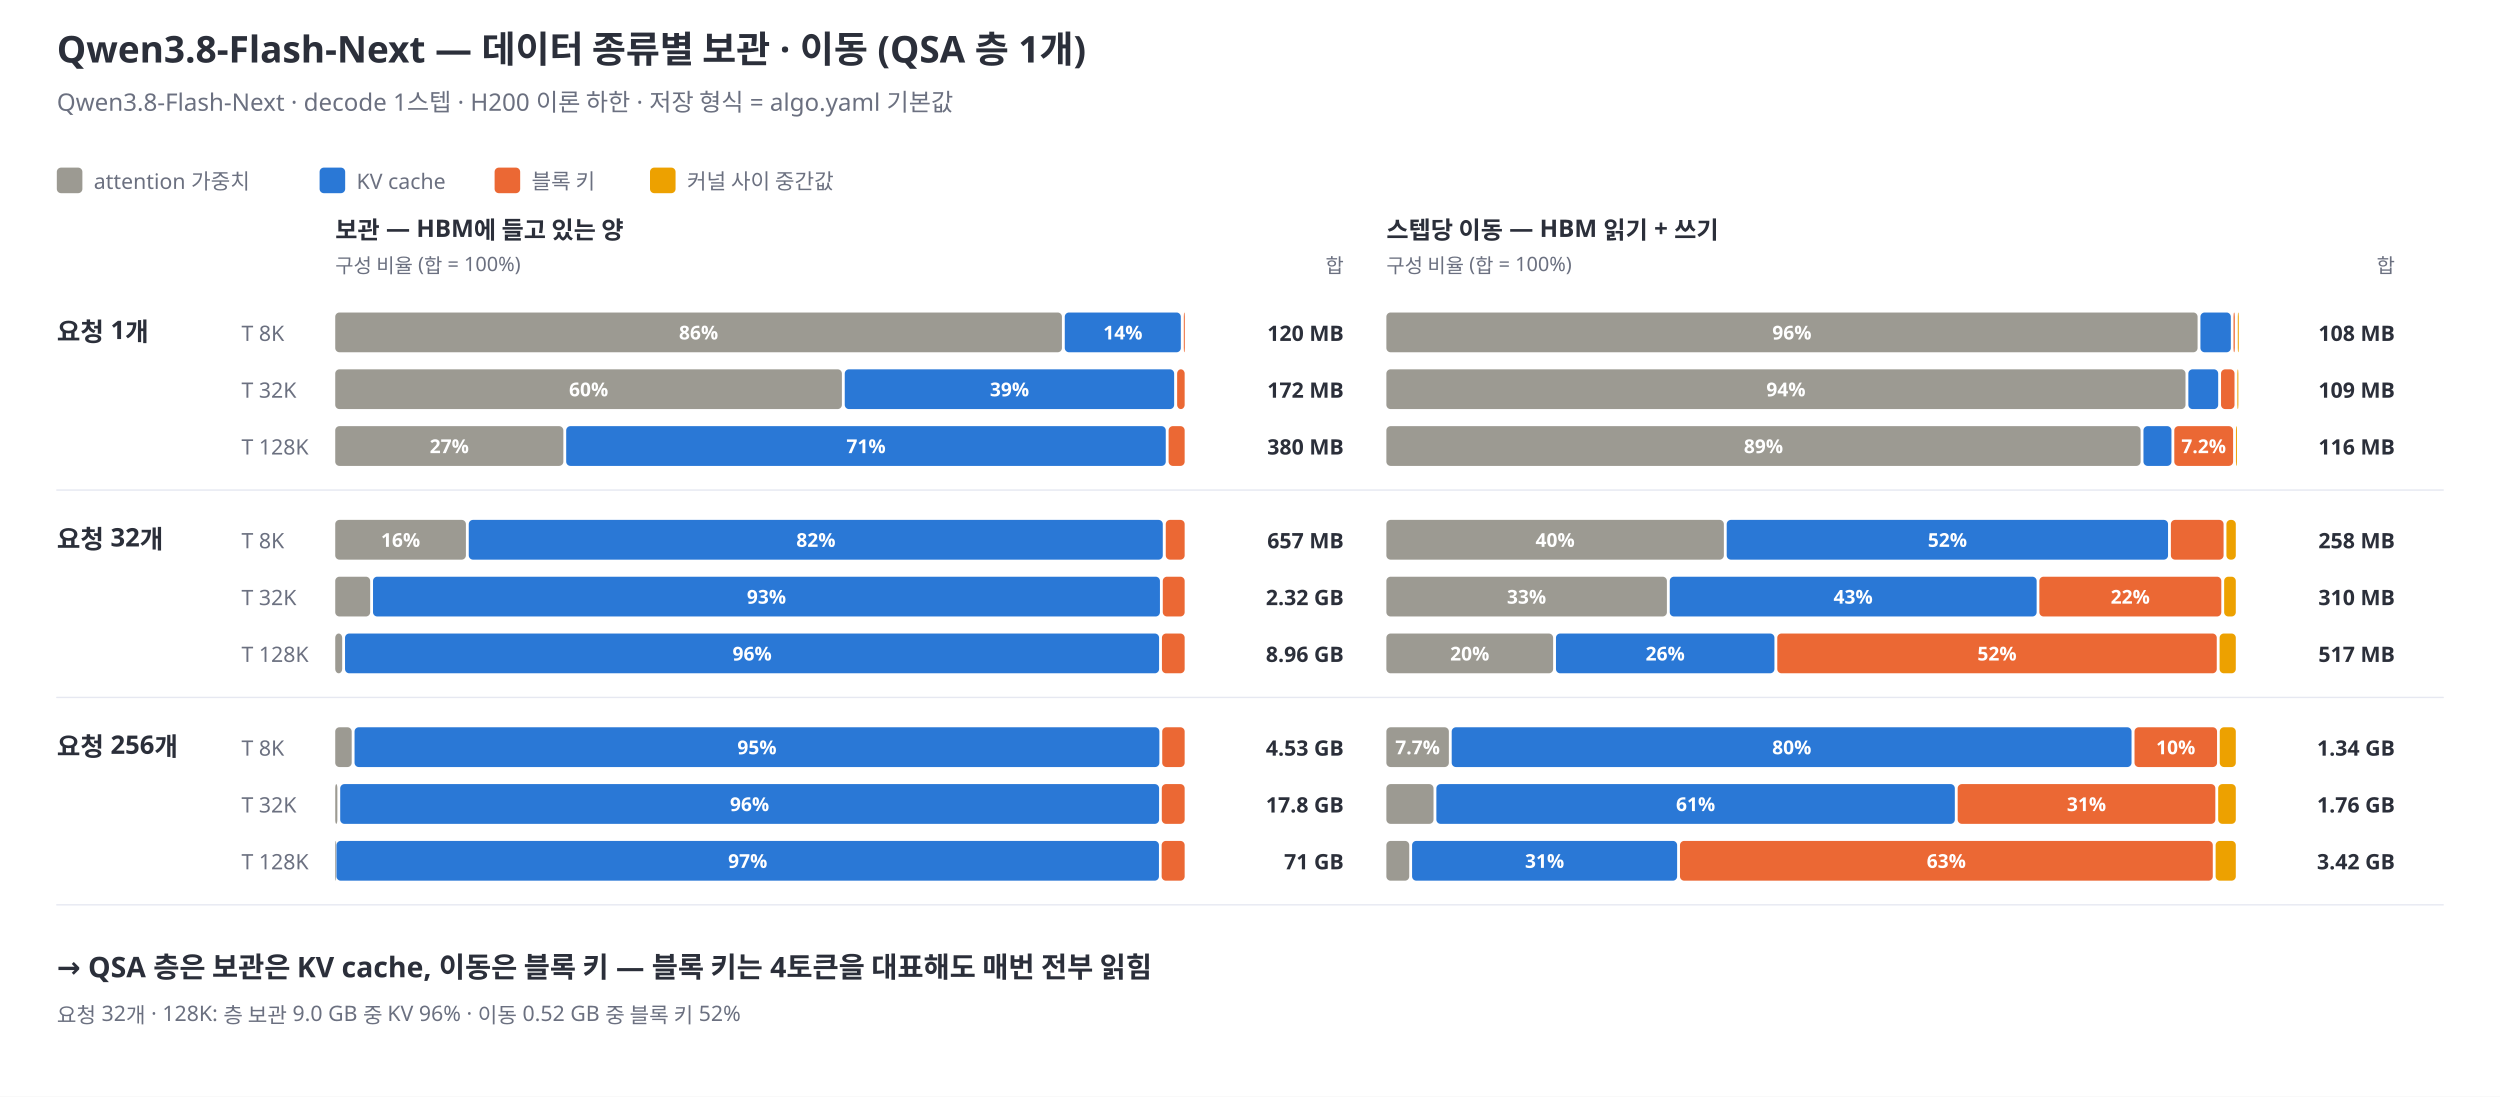
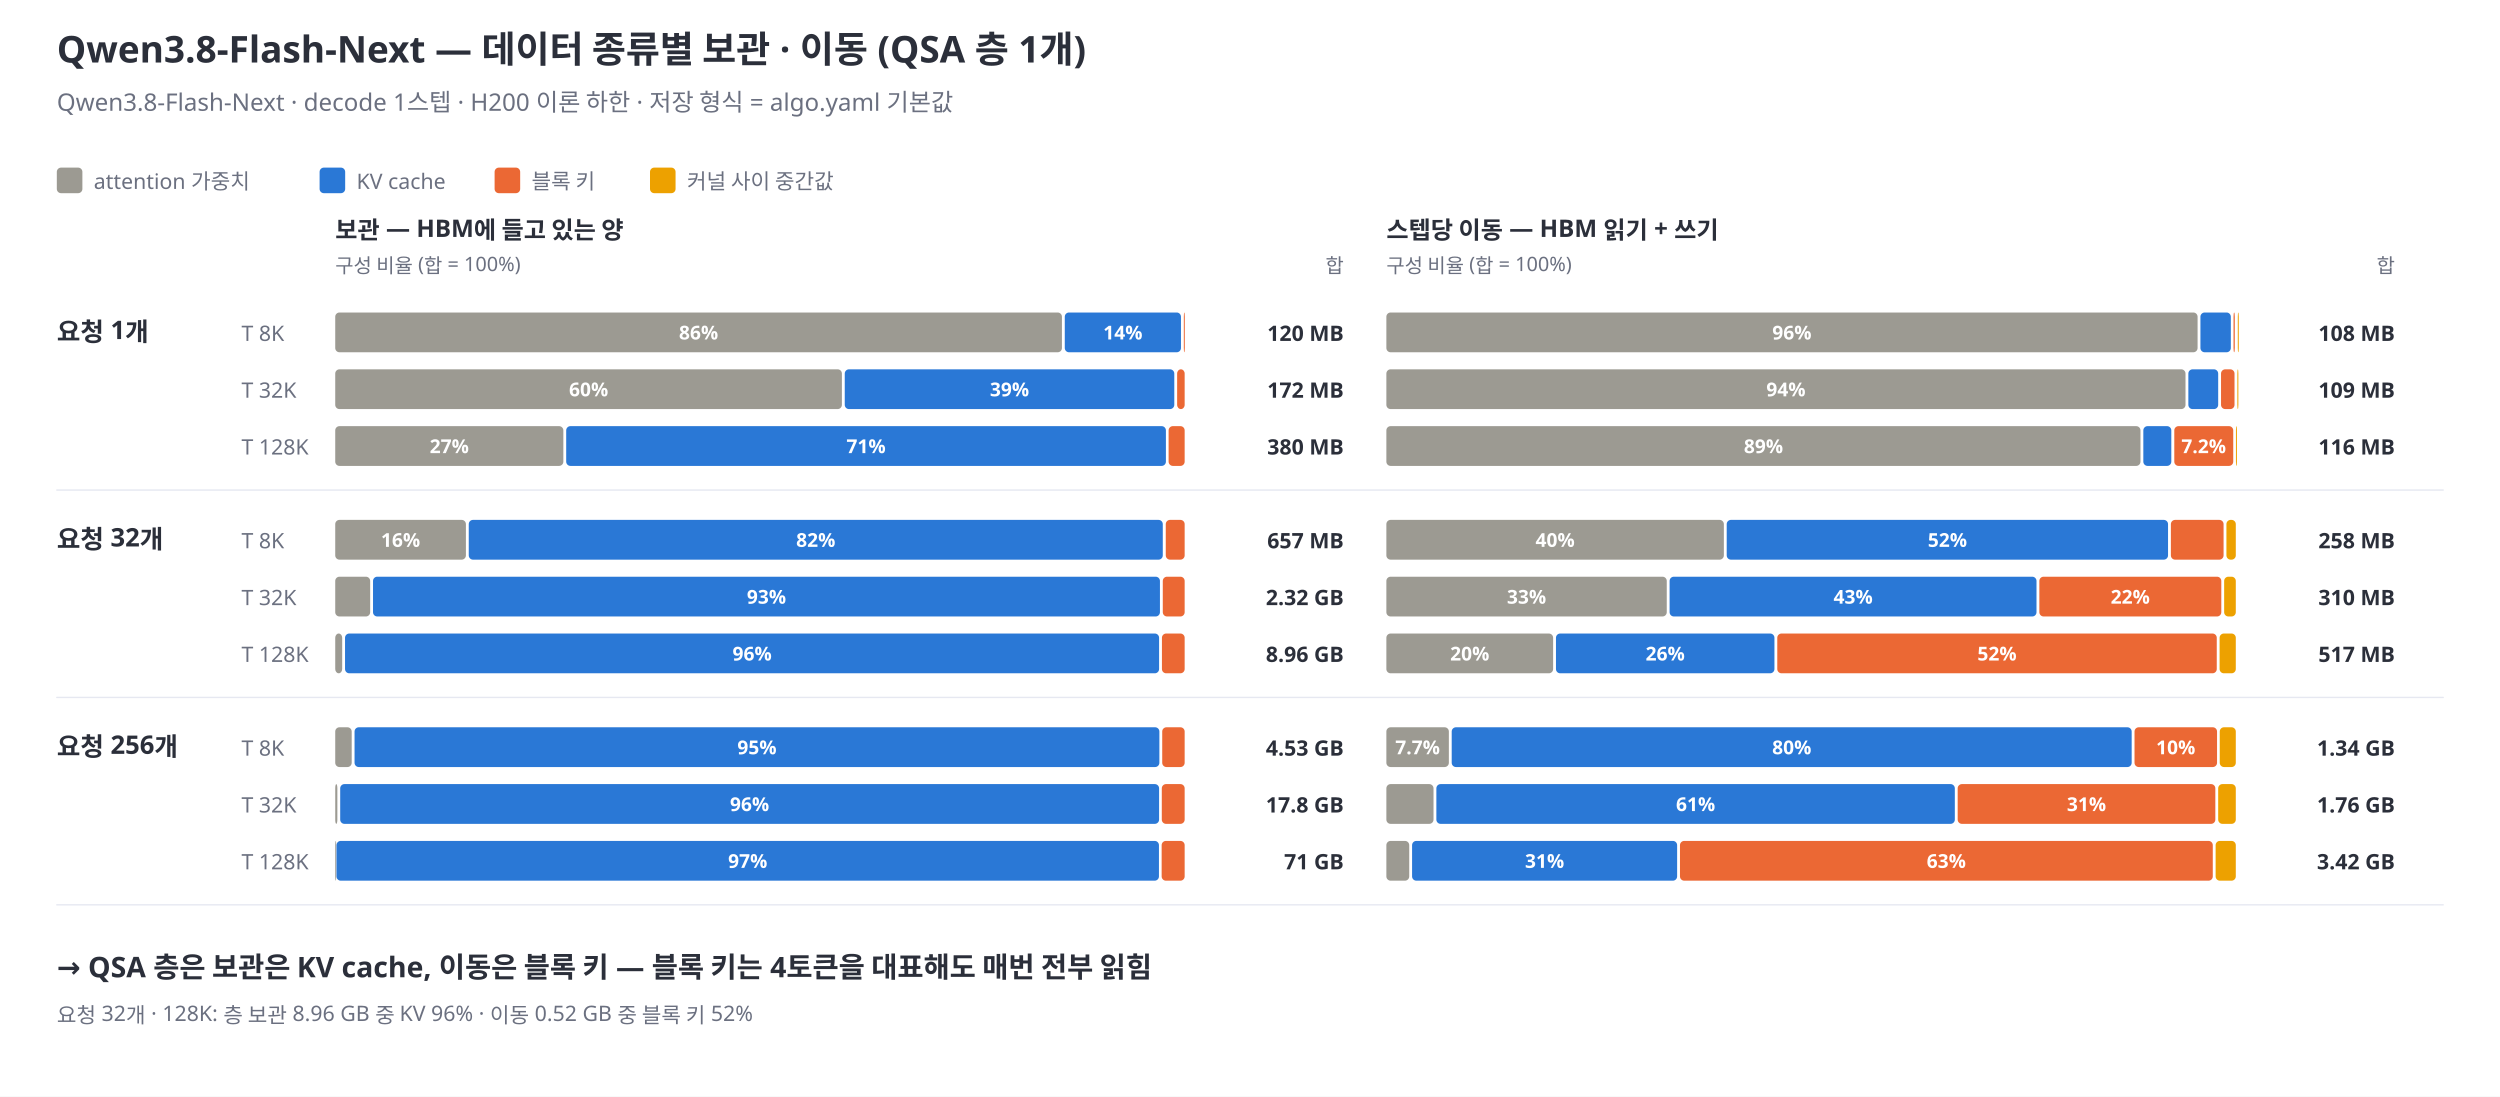
<svg xmlns="http://www.w3.org/2000/svg" viewBox="0 0 1760 772" width="1760" height="772">
  <rect width="100%" height="100%" fill="#ffffff" />
  <text x="40.0" y="44.0" font-family="'Noto Sans KR','Malgun Gothic',sans-serif" font-size="26" text-anchor="start" font-weight="700" fill="#2b2f3a">Qwen3.8-Flash-Next — 데이터 종류별 보관 · 이동 (QSA 층 1개)</text>
  <text x="40.0" y="78.0" font-family="'Noto Sans KR','Malgun Gothic',sans-serif" font-size="17" text-anchor="start" font-weight="400" fill="#6b7080">Qwen3.8-Flash-Next · decode 1스텝 · H200 이론 하한 · 저장 형식 = algo.yaml 기본값</text>
  <rect x="40.0" y="118.0" width="18.0" height="18.0" rx="3" fill="#9c9a92" stroke="none" stroke-width="1" />
  <text x="66.0" y="133.0" font-family="'Noto Sans KR','Malgun Gothic',sans-serif" font-size="15" text-anchor="start" font-weight="400" fill="#6b7080">attention 가중치</text>
  <rect x="225.0" y="118.0" width="18.0" height="18.0" rx="3" fill="#2a78d6" stroke="none" stroke-width="1" />
  <text x="251.0" y="133.0" font-family="'Noto Sans KR','Malgun Gothic',sans-serif" font-size="15" text-anchor="start" font-weight="400" fill="#6b7080">KV cache</text>
  <rect x="348.2" y="118.0" width="18.0" height="18.0" rx="3" fill="#eb6834" stroke="none" stroke-width="1" />
  <text x="374.2" y="133.0" font-family="'Noto Sans KR','Malgun Gothic',sans-serif" font-size="15" text-anchor="start" font-weight="400" fill="#6b7080">블록 키</text>
  <rect x="457.6" y="118.0" width="18.0" height="18.0" rx="3" fill="#eda100" stroke="none" stroke-width="1" />
  <text x="483.6" y="133.0" font-family="'Noto Sans KR','Malgun Gothic',sans-serif" font-size="15" text-anchor="start" font-weight="400" fill="#6b7080">커널 사이 중간값</text>
  <text x="236.0" y="168.0" font-family="'Noto Sans KR','Malgun Gothic',sans-serif" font-size="17" text-anchor="start" font-weight="700" fill="#2b2f3a">보관 — HBM에 들고 있는 양</text>
  <text x="236.0" y="192.0" font-family="'Noto Sans KR','Malgun Gothic',sans-serif" font-size="14" text-anchor="start" font-weight="400" fill="#6b7080">구성 비율 (합 = 100%)</text>
  <text x="976.0" y="168.0" font-family="'Noto Sans KR','Malgun Gothic',sans-serif" font-size="17" text-anchor="start" font-weight="700" fill="#2b2f3a">스텝당 이동 — HBM 읽기 + 쓰기</text>
  <text x="976.0" y="192.0" font-family="'Noto Sans KR','Malgun Gothic',sans-serif" font-size="14" text-anchor="start" font-weight="400" fill="#6b7080">구성 비율 (합 = 100%)</text>
  <text x="946.0" y="192.0" font-family="'Noto Sans KR','Malgun Gothic',sans-serif" font-size="14" text-anchor="end" font-weight="400" fill="#6b7080">합</text>
  <text x="1686.0" y="192.0" font-family="'Noto Sans KR','Malgun Gothic',sans-serif" font-size="14" text-anchor="end" font-weight="400" fill="#6b7080">합</text>
  <text x="40.0" y="240.0" font-family="'Noto Sans KR','Malgun Gothic',sans-serif" font-size="18" text-anchor="start" font-weight="700" fill="#2b2f3a">요청 1개</text>
  <rect x="236.0" y="220.0" width="511.6" height="28.0" rx="3" fill="#9c9a92" stroke="none" stroke-width="1" />
  <text x="491.8" y="239.0" font-family="'Noto Sans KR','Malgun Gothic',sans-serif" font-size="13.5" text-anchor="middle" font-weight="700" fill="#ffffff">86%</text>
-   <rect x="749.6" y="220.0" width="81.7" height="28.0" rx="3" fill="#2a78d6" stroke="none" stroke-width="1" />
+   <rect x="749.6" y="220.0" width="81.8" height="28.0" rx="3" fill="#2a78d6" stroke="none" stroke-width="1" />
  <text x="790.5" y="239.0" font-family="'Noto Sans KR','Malgun Gothic',sans-serif" font-size="13.5" text-anchor="middle" font-weight="700" fill="#ffffff">14%</text>
  <rect x="833.4" y="220.0" width="0.7" height="28.0" rx="3" fill="#eb6834" stroke="none" stroke-width="1" />
  <text x="946.0" y="240.0" font-family="'Noto Sans KR','Malgun Gothic',sans-serif" font-size="15" text-anchor="end" font-weight="700" fill="#2b2f3a">120 MB</text>
  <rect x="976.0" y="220.0" width="571.1" height="28.0" rx="3" fill="#9c9a92" stroke="none" stroke-width="1" />
  <text x="1261.5" y="239.0" font-family="'Noto Sans KR','Malgun Gothic',sans-serif" font-size="13.5" text-anchor="middle" font-weight="700" fill="#ffffff">96%</text>
  <rect x="1549.1" y="220.0" width="21.4" height="28.0" rx="3" fill="#2a78d6" stroke="none" stroke-width="1" />
  <rect x="1572.4" y="220.0" width="0.9" height="28.0" rx="3" fill="#eb6834" stroke="none" stroke-width="1" />
  <rect x="1575.4" y="220.0" width="0.7" height="28.0" rx="3" fill="#eda100" stroke="none" stroke-width="1" />
  <text x="1686.0" y="240.0" font-family="'Noto Sans KR','Malgun Gothic',sans-serif" font-size="15" text-anchor="end" font-weight="700" fill="#2b2f3a">108 MB</text>
  <text x="170.0" y="240.0" font-family="'Noto Sans KR','Malgun Gothic',sans-serif" font-size="15" text-anchor="start" font-weight="400" fill="#6b7080">T 8K</text>
  <rect x="236.0" y="260.0" width="356.7" height="28.0" rx="3" fill="#9c9a92" stroke="none" stroke-width="1" />
  <text x="414.4" y="279.0" font-family="'Noto Sans KR','Malgun Gothic',sans-serif" font-size="13.5" text-anchor="middle" font-weight="700" fill="#ffffff">60%</text>
-   <rect x="594.7" y="260.0" width="231.9" height="28.0" rx="3" fill="#2a78d6" stroke="none" stroke-width="1" />
+   <rect x="594.7" y="260.0" width="232.0" height="28.0" rx="3" fill="#2a78d6" stroke="none" stroke-width="1" />
  <text x="710.7" y="279.0" font-family="'Noto Sans KR','Malgun Gothic',sans-serif" font-size="13.5" text-anchor="middle" font-weight="700" fill="#ffffff">39%</text>
  <rect x="828.7" y="260.0" width="5.3" height="28.0" rx="3" fill="#eb6834" stroke="none" stroke-width="1" />
  <text x="946.0" y="280.0" font-family="'Noto Sans KR','Malgun Gothic',sans-serif" font-size="15" text-anchor="end" font-weight="700" fill="#2b2f3a">172 MB</text>
  <rect x="976.0" y="260.0" width="562.6" height="28.0" rx="3" fill="#9c9a92" stroke="none" stroke-width="1" />
  <text x="1257.3" y="279.0" font-family="'Noto Sans KR','Malgun Gothic',sans-serif" font-size="13.5" text-anchor="middle" font-weight="700" fill="#ffffff">94%</text>
  <rect x="1540.6" y="260.0" width="21.0" height="28.0" rx="3" fill="#2a78d6" stroke="none" stroke-width="1" />
  <rect x="1563.6" y="260.0" width="9.5" height="28.0" rx="3" fill="#eb6834" stroke="none" stroke-width="1" />
  <rect x="1575.1" y="260.0" width="0.7" height="28.0" rx="3" fill="#eda100" stroke="none" stroke-width="1" />
  <text x="1686.0" y="280.0" font-family="'Noto Sans KR','Malgun Gothic',sans-serif" font-size="15" text-anchor="end" font-weight="700" fill="#2b2f3a">109 MB</text>
  <text x="170.0" y="280.0" font-family="'Noto Sans KR','Malgun Gothic',sans-serif" font-size="15" text-anchor="start" font-weight="400" fill="#6b7080">T 32K</text>
  <rect x="236.0" y="300.0" width="160.6" height="28.0" rx="3" fill="#9c9a92" stroke="none" stroke-width="1" />
  <text x="316.3" y="319.0" font-family="'Noto Sans KR','Malgun Gothic',sans-serif" font-size="13.5" text-anchor="middle" font-weight="700" fill="#ffffff">27%</text>
-   <rect x="398.6" y="300.0" width="422.1" height="28.0" rx="3" fill="#2a78d6" stroke="none" stroke-width="1" />
+   <rect x="398.6" y="300.0" width="422.2" height="28.0" rx="3" fill="#2a78d6" stroke="none" stroke-width="1" />
  <text x="609.7" y="319.0" font-family="'Noto Sans KR','Malgun Gothic',sans-serif" font-size="13.5" text-anchor="middle" font-weight="700" fill="#ffffff">71%</text>
  <rect x="822.7" y="300.0" width="11.3" height="28.0" rx="3" fill="#eb6834" stroke="none" stroke-width="1" />
  <text x="946.0" y="320.0" font-family="'Noto Sans KR','Malgun Gothic',sans-serif" font-size="15" text-anchor="end" font-weight="700" fill="#2b2f3a">380 MB</text>
-   <rect x="976.0" y="300.0" width="531.0" height="28.0" rx="3" fill="#9c9a92" stroke="none" stroke-width="1" />
+   <rect x="976.0" y="300.0" width="530.9" height="28.0" rx="3" fill="#9c9a92" stroke="none" stroke-width="1" />
  <text x="1241.5" y="319.0" font-family="'Noto Sans KR','Malgun Gothic',sans-serif" font-size="13.5" text-anchor="middle" font-weight="700" fill="#ffffff">89%</text>
-   <rect x="1509.0" y="300.0" width="19.7" height="28.0" rx="3" fill="#2a78d6" stroke="none" stroke-width="1" />
-   <rect x="1530.7" y="300.0" width="41.4" height="28.0" rx="3" fill="#eb6834" stroke="none" stroke-width="1" />
+   <rect x="1508.9" y="300.0" width="19.7" height="28.0" rx="3" fill="#2a78d6" stroke="none" stroke-width="1" />
+   <rect x="1530.7" y="300.0" width="41.5" height="28.0" rx="3" fill="#eb6834" stroke="none" stroke-width="1" />
  <text x="1551.4" y="319.0" font-family="'Noto Sans KR','Malgun Gothic',sans-serif" font-size="13.5" text-anchor="middle" font-weight="700" fill="#ffffff">7.2%</text>
  <rect x="1574.1" y="300.0" width="0.7" height="28.0" rx="3" fill="#eda100" stroke="none" stroke-width="1" />
  <text x="1686.0" y="320.0" font-family="'Noto Sans KR','Malgun Gothic',sans-serif" font-size="15" text-anchor="end" font-weight="700" fill="#2b2f3a">116 MB</text>
  <text x="170.0" y="320.0" font-family="'Noto Sans KR','Malgun Gothic',sans-serif" font-size="15" text-anchor="start" font-weight="400" fill="#6b7080">T 128K</text>
  <line x1="40.0" y1="345.0" x2="1720.0" y2="345.0" stroke="#e6e8f1" stroke-width="1" stroke-linecap="round" />
  <text x="40.0" y="386.0" font-family="'Noto Sans KR','Malgun Gothic',sans-serif" font-size="18" text-anchor="start" font-weight="700" fill="#2b2f3a">요청 32개</text>
  <rect x="236.0" y="366.0" width="92.0" height="28.0" rx="3" fill="#9c9a92" stroke="none" stroke-width="1" />
  <text x="282.0" y="385.0" font-family="'Noto Sans KR','Malgun Gothic',sans-serif" font-size="13.5" text-anchor="middle" font-weight="700" fill="#ffffff">16%</text>
  <rect x="330.0" y="366.0" width="488.6" height="28.0" rx="3" fill="#2a78d6" stroke="none" stroke-width="1" />
-   <text x="574.4" y="385.0" font-family="'Noto Sans KR','Malgun Gothic',sans-serif" font-size="13.5" text-anchor="middle" font-weight="700" fill="#ffffff">82%</text>
+   <text x="574.3" y="385.0" font-family="'Noto Sans KR','Malgun Gothic',sans-serif" font-size="13.5" text-anchor="middle" font-weight="700" fill="#ffffff">82%</text>
  <rect x="820.7" y="366.0" width="13.3" height="28.0" rx="3" fill="#eb6834" stroke="none" stroke-width="1" />
  <text x="946.0" y="386.0" font-family="'Noto Sans KR','Malgun Gothic',sans-serif" font-size="15" text-anchor="end" font-weight="700" fill="#2b2f3a">657 MB</text>
  <rect x="976.0" y="366.0" width="237.6" height="28.0" rx="3" fill="#9c9a92" stroke="none" stroke-width="1" />
  <text x="1094.8" y="385.0" font-family="'Noto Sans KR','Malgun Gothic',sans-serif" font-size="13.5" text-anchor="middle" font-weight="700" fill="#ffffff">40%</text>
  <rect x="1215.6" y="366.0" width="310.7" height="28.0" rx="3" fill="#2a78d6" stroke="none" stroke-width="1" />
  <text x="1371.0" y="385.0" font-family="'Noto Sans KR','Malgun Gothic',sans-serif" font-size="13.5" text-anchor="middle" font-weight="700" fill="#ffffff">52%</text>
  <rect x="1528.3" y="366.0" width="37.1" height="28.0" rx="3" fill="#eb6834" stroke="none" stroke-width="1" />
  <rect x="1567.4" y="366.0" width="6.6" height="28.0" rx="3" fill="#eda100" stroke="none" stroke-width="1" />
  <text x="1686.0" y="386.0" font-family="'Noto Sans KR','Malgun Gothic',sans-serif" font-size="15" text-anchor="end" font-weight="700" fill="#2b2f3a">258 MB</text>
  <text x="170.0" y="386.0" font-family="'Noto Sans KR','Malgun Gothic',sans-serif" font-size="15" text-anchor="start" font-weight="400" fill="#6b7080">T 8K</text>
  <rect x="236.0" y="406.0" width="24.6" height="28.0" rx="3" fill="#9c9a92" stroke="none" stroke-width="1" />
  <rect x="262.6" y="406.0" width="554.0" height="28.0" rx="3" fill="#2a78d6" stroke="none" stroke-width="1" />
  <text x="539.6" y="425.0" font-family="'Noto Sans KR','Malgun Gothic',sans-serif" font-size="13.5" text-anchor="middle" font-weight="700" fill="#ffffff">93%</text>
  <rect x="818.6" y="406.0" width="15.4" height="28.0" rx="3" fill="#eb6834" stroke="none" stroke-width="1" />
  <text x="946.0" y="426.0" font-family="'Noto Sans KR','Malgun Gothic',sans-serif" font-size="15" text-anchor="end" font-weight="700" fill="#2b2f3a">2.32 GB</text>
-   <rect x="976.0" y="406.0" width="197.5" height="28.0" rx="3" fill="#9c9a92" stroke="none" stroke-width="1" />
+   <rect x="976.0" y="406.0" width="197.4" height="28.0" rx="3" fill="#9c9a92" stroke="none" stroke-width="1" />
  <text x="1074.7" y="425.0" font-family="'Noto Sans KR','Malgun Gothic',sans-serif" font-size="13.5" text-anchor="middle" font-weight="700" fill="#ffffff">33%</text>
-   <rect x="1175.5" y="406.0" width="258.3" height="28.0" rx="3" fill="#2a78d6" stroke="none" stroke-width="1" />
+   <rect x="1175.4" y="406.0" width="258.3" height="28.0" rx="3" fill="#2a78d6" stroke="none" stroke-width="1" />
  <text x="1304.6" y="425.0" font-family="'Noto Sans KR','Malgun Gothic',sans-serif" font-size="13.5" text-anchor="middle" font-weight="700" fill="#ffffff">43%</text>
  <rect x="1435.7" y="406.0" width="128.1" height="28.0" rx="3" fill="#eb6834" stroke="none" stroke-width="1" />
  <text x="1499.7" y="425.0" font-family="'Noto Sans KR','Malgun Gothic',sans-serif" font-size="13.5" text-anchor="middle" font-weight="700" fill="#ffffff">22%</text>
  <rect x="1565.8" y="406.0" width="8.2" height="28.0" rx="3" fill="#eda100" stroke="none" stroke-width="1" />
  <text x="1686.0" y="426.0" font-family="'Noto Sans KR','Malgun Gothic',sans-serif" font-size="15" text-anchor="end" font-weight="700" fill="#2b2f3a">310 MB</text>
  <text x="170.0" y="426.0" font-family="'Noto Sans KR','Malgun Gothic',sans-serif" font-size="15" text-anchor="start" font-weight="400" fill="#6b7080">T 32K</text>
  <rect x="236.0" y="446.0" width="4.9" height="28.0" rx="3" fill="#9c9a92" stroke="none" stroke-width="1" />
  <rect x="242.9" y="446.0" width="573.1" height="28.0" rx="3" fill="#2a78d6" stroke="none" stroke-width="1" />
  <text x="529.5" y="465.0" font-family="'Noto Sans KR','Malgun Gothic',sans-serif" font-size="13.5" text-anchor="middle" font-weight="700" fill="#ffffff">96%</text>
  <rect x="818.0" y="446.0" width="16.0" height="28.0" rx="3" fill="#eb6834" stroke="none" stroke-width="1" />
  <text x="946.0" y="466.0" font-family="'Noto Sans KR','Malgun Gothic',sans-serif" font-size="15" text-anchor="end" font-weight="700" fill="#2b2f3a">8.96 GB</text>
  <rect x="976.0" y="446.0" width="117.4" height="28.0" rx="3" fill="#9c9a92" stroke="none" stroke-width="1" />
  <text x="1034.7" y="465.0" font-family="'Noto Sans KR','Malgun Gothic',sans-serif" font-size="13.5" text-anchor="middle" font-weight="700" fill="#ffffff">20%</text>
  <rect x="1095.4" y="446.0" width="153.8" height="28.0" rx="3" fill="#2a78d6" stroke="none" stroke-width="1" />
  <text x="1172.3" y="465.0" font-family="'Noto Sans KR','Malgun Gothic',sans-serif" font-size="13.5" text-anchor="middle" font-weight="700" fill="#ffffff">26%</text>
  <rect x="1251.2" y="446.0" width="309.4" height="28.0" rx="3" fill="#eb6834" stroke="none" stroke-width="1" />
  <text x="1405.9" y="465.0" font-family="'Noto Sans KR','Malgun Gothic',sans-serif" font-size="13.5" text-anchor="middle" font-weight="700" fill="#ffffff">52%</text>
  <rect x="1562.6" y="446.0" width="11.4" height="28.0" rx="3" fill="#eda100" stroke="none" stroke-width="1" />
  <text x="1686.0" y="466.0" font-family="'Noto Sans KR','Malgun Gothic',sans-serif" font-size="15" text-anchor="end" font-weight="700" fill="#2b2f3a">517 MB</text>
  <text x="170.0" y="466.0" font-family="'Noto Sans KR','Malgun Gothic',sans-serif" font-size="15" text-anchor="start" font-weight="400" fill="#6b7080">T 128K</text>
  <line x1="40.0" y1="491.0" x2="1720.0" y2="491.0" stroke="#e6e8f1" stroke-width="1" stroke-linecap="round" />
  <text x="40.0" y="532.0" font-family="'Noto Sans KR','Malgun Gothic',sans-serif" font-size="18" text-anchor="start" font-weight="700" fill="#2b2f3a">요청 256개</text>
  <rect x="236.0" y="512.0" width="11.6" height="28.0" rx="3" fill="#9c9a92" stroke="none" stroke-width="1" />
  <rect x="249.6" y="512.0" width="566.6" height="28.0" rx="3" fill="#2a78d6" stroke="none" stroke-width="1" />
  <text x="532.9" y="531.0" font-family="'Noto Sans KR','Malgun Gothic',sans-serif" font-size="13.5" text-anchor="middle" font-weight="700" fill="#ffffff">95%</text>
  <rect x="818.2" y="512.0" width="15.8" height="28.0" rx="3" fill="#eb6834" stroke="none" stroke-width="1" />
  <text x="946.0" y="532.0" font-family="'Noto Sans KR','Malgun Gothic',sans-serif" font-size="15" text-anchor="end" font-weight="700" fill="#2b2f3a">4.53 GB</text>
  <rect x="976.0" y="512.0" width="44.0" height="28.0" rx="3" fill="#9c9a92" stroke="none" stroke-width="1" />
  <text x="998.0" y="531.0" font-family="'Noto Sans KR','Malgun Gothic',sans-serif" font-size="13.5" text-anchor="middle" font-weight="700" fill="#ffffff">7.7%</text>
-   <rect x="1022.0" y="512.0" width="478.6" height="28.0" rx="3" fill="#2a78d6" stroke="none" stroke-width="1" />
+   <rect x="1022.0" y="512.0" width="478.7" height="28.0" rx="3" fill="#2a78d6" stroke="none" stroke-width="1" />
  <text x="1261.4" y="531.0" font-family="'Noto Sans KR','Malgun Gothic',sans-serif" font-size="13.5" text-anchor="middle" font-weight="700" fill="#ffffff">80%</text>
  <rect x="1502.7" y="512.0" width="58.1" height="28.0" rx="3" fill="#eb6834" stroke="none" stroke-width="1" />
  <text x="1531.7" y="531.0" font-family="'Noto Sans KR','Malgun Gothic',sans-serif" font-size="13.5" text-anchor="middle" font-weight="700" fill="#ffffff">10%</text>
  <rect x="1562.7" y="512.0" width="11.3" height="28.0" rx="3" fill="#eda100" stroke="none" stroke-width="1" />
  <text x="1686.0" y="532.0" font-family="'Noto Sans KR','Malgun Gothic',sans-serif" font-size="15" text-anchor="end" font-weight="700" fill="#2b2f3a">1.34 GB</text>
  <text x="170.0" y="532.0" font-family="'Noto Sans KR','Malgun Gothic',sans-serif" font-size="15" text-anchor="start" font-weight="400" fill="#6b7080">T 8K</text>
  <rect x="236.0" y="552.0" width="1.5" height="28.0" rx="3" fill="#9c9a92" stroke="none" stroke-width="1" />
  <rect x="239.5" y="552.0" width="576.5" height="28.0" rx="3" fill="#2a78d6" stroke="none" stroke-width="1" />
  <text x="527.7" y="571.0" font-family="'Noto Sans KR','Malgun Gothic',sans-serif" font-size="13.5" text-anchor="middle" font-weight="700" fill="#ffffff">96%</text>
  <rect x="817.9" y="552.0" width="16.1" height="28.0" rx="3" fill="#eb6834" stroke="none" stroke-width="1" />
  <text x="946.0" y="572.0" font-family="'Noto Sans KR','Malgun Gothic',sans-serif" font-size="15" text-anchor="end" font-weight="700" fill="#2b2f3a">17.8 GB</text>
  <rect x="976.0" y="552.0" width="33.2" height="28.0" rx="3" fill="#9c9a92" stroke="none" stroke-width="1" />
  <rect x="1011.2" y="552.0" width="365.0" height="28.0" rx="3" fill="#2a78d6" stroke="none" stroke-width="1" />
  <text x="1193.7" y="571.0" font-family="'Noto Sans KR','Malgun Gothic',sans-serif" font-size="13.5" text-anchor="middle" font-weight="700" fill="#ffffff">61%</text>
  <rect x="1378.2" y="552.0" width="181.4" height="28.0" rx="3" fill="#eb6834" stroke="none" stroke-width="1" />
  <text x="1468.9" y="571.0" font-family="'Noto Sans KR','Malgun Gothic',sans-serif" font-size="13.5" text-anchor="middle" font-weight="700" fill="#ffffff">31%</text>
  <rect x="1561.6" y="552.0" width="12.4" height="28.0" rx="3" fill="#eda100" stroke="none" stroke-width="1" />
  <text x="1686.0" y="572.0" font-family="'Noto Sans KR','Malgun Gothic',sans-serif" font-size="15" text-anchor="end" font-weight="700" fill="#2b2f3a">1.76 GB</text>
  <text x="170.0" y="572.0" font-family="'Noto Sans KR','Malgun Gothic',sans-serif" font-size="15" text-anchor="start" font-weight="400" fill="#6b7080">T 32K</text>
  <rect x="236.0" y="592.0" width="0.7" height="28.0" rx="3" fill="#9c9a92" stroke="none" stroke-width="1" />
  <rect x="236.9" y="592.0" width="579.0" height="28.0" rx="3" fill="#2a78d6" stroke="none" stroke-width="1" />
  <text x="526.4" y="611.0" font-family="'Noto Sans KR','Malgun Gothic',sans-serif" font-size="13.5" text-anchor="middle" font-weight="700" fill="#ffffff">97%</text>
  <rect x="817.8" y="592.0" width="16.2" height="28.0" rx="3" fill="#eb6834" stroke="none" stroke-width="1" />
  <text x="946.0" y="612.0" font-family="'Noto Sans KR','Malgun Gothic',sans-serif" font-size="15" text-anchor="end" font-weight="700" fill="#2b2f3a">71 GB</text>
  <rect x="976.0" y="592.0" width="16.1" height="28.0" rx="3" fill="#9c9a92" stroke="none" stroke-width="1" />
  <rect x="994.1" y="592.0" width="186.6" height="28.0" rx="3" fill="#2a78d6" stroke="none" stroke-width="1" />
  <text x="1087.4" y="611.0" font-family="'Noto Sans KR','Malgun Gothic',sans-serif" font-size="13.5" text-anchor="middle" font-weight="700" fill="#ffffff">31%</text>
  <rect x="1182.7" y="592.0" width="375.1" height="28.0" rx="3" fill="#eb6834" stroke="none" stroke-width="1" />
  <text x="1370.2" y="611.0" font-family="'Noto Sans KR','Malgun Gothic',sans-serif" font-size="13.5" text-anchor="middle" font-weight="700" fill="#ffffff">63%</text>
  <rect x="1559.8" y="592.0" width="14.2" height="28.0" rx="3" fill="#eda100" stroke="none" stroke-width="1" />
  <text x="1686.0" y="612.0" font-family="'Noto Sans KR','Malgun Gothic',sans-serif" font-size="15" text-anchor="end" font-weight="700" fill="#2b2f3a">3.42 GB</text>
  <text x="170.0" y="612.0" font-family="'Noto Sans KR','Malgun Gothic',sans-serif" font-size="15" text-anchor="start" font-weight="400" fill="#6b7080">T 128K</text>
  <line x1="40.0" y1="637.0" x2="1720.0" y2="637.0" stroke="#e6e8f1" stroke-width="1" stroke-linecap="round" />
  <text x="40.0" y="688.0" font-family="'Noto Sans KR','Malgun Gothic',sans-serif" font-size="20" text-anchor="start" font-weight="700" fill="#2b2f3a">→ QSA 층은 보관은 KV cache, 이동은 블록 키 — 블록 키는 4토큰을 대표해도 매번 전부 읽힘</text>
-   <text x="40.0" y="720.0" font-family="'Noto Sans KR','Malgun Gothic',sans-serif" font-size="15" text-anchor="start" font-weight="400" fill="#6b7080">요청 32개 · 128K: 층 보관 9.0 GB 중 KV 96% · 이동 0.52 GB 중 블록 키 52%</text>
+   <text x="40.0" y="720.0" font-family="'Noto Sans KR','Malgun Gothic',sans-serif" font-size="15" text-anchor="start" font-weight="400" fill="#6b7080">요청 32개 · 128K: 층 보관 8.96 GB 중 KV 96% · 이동 0.52 GB 중 블록 키 52%</text>
</svg>
